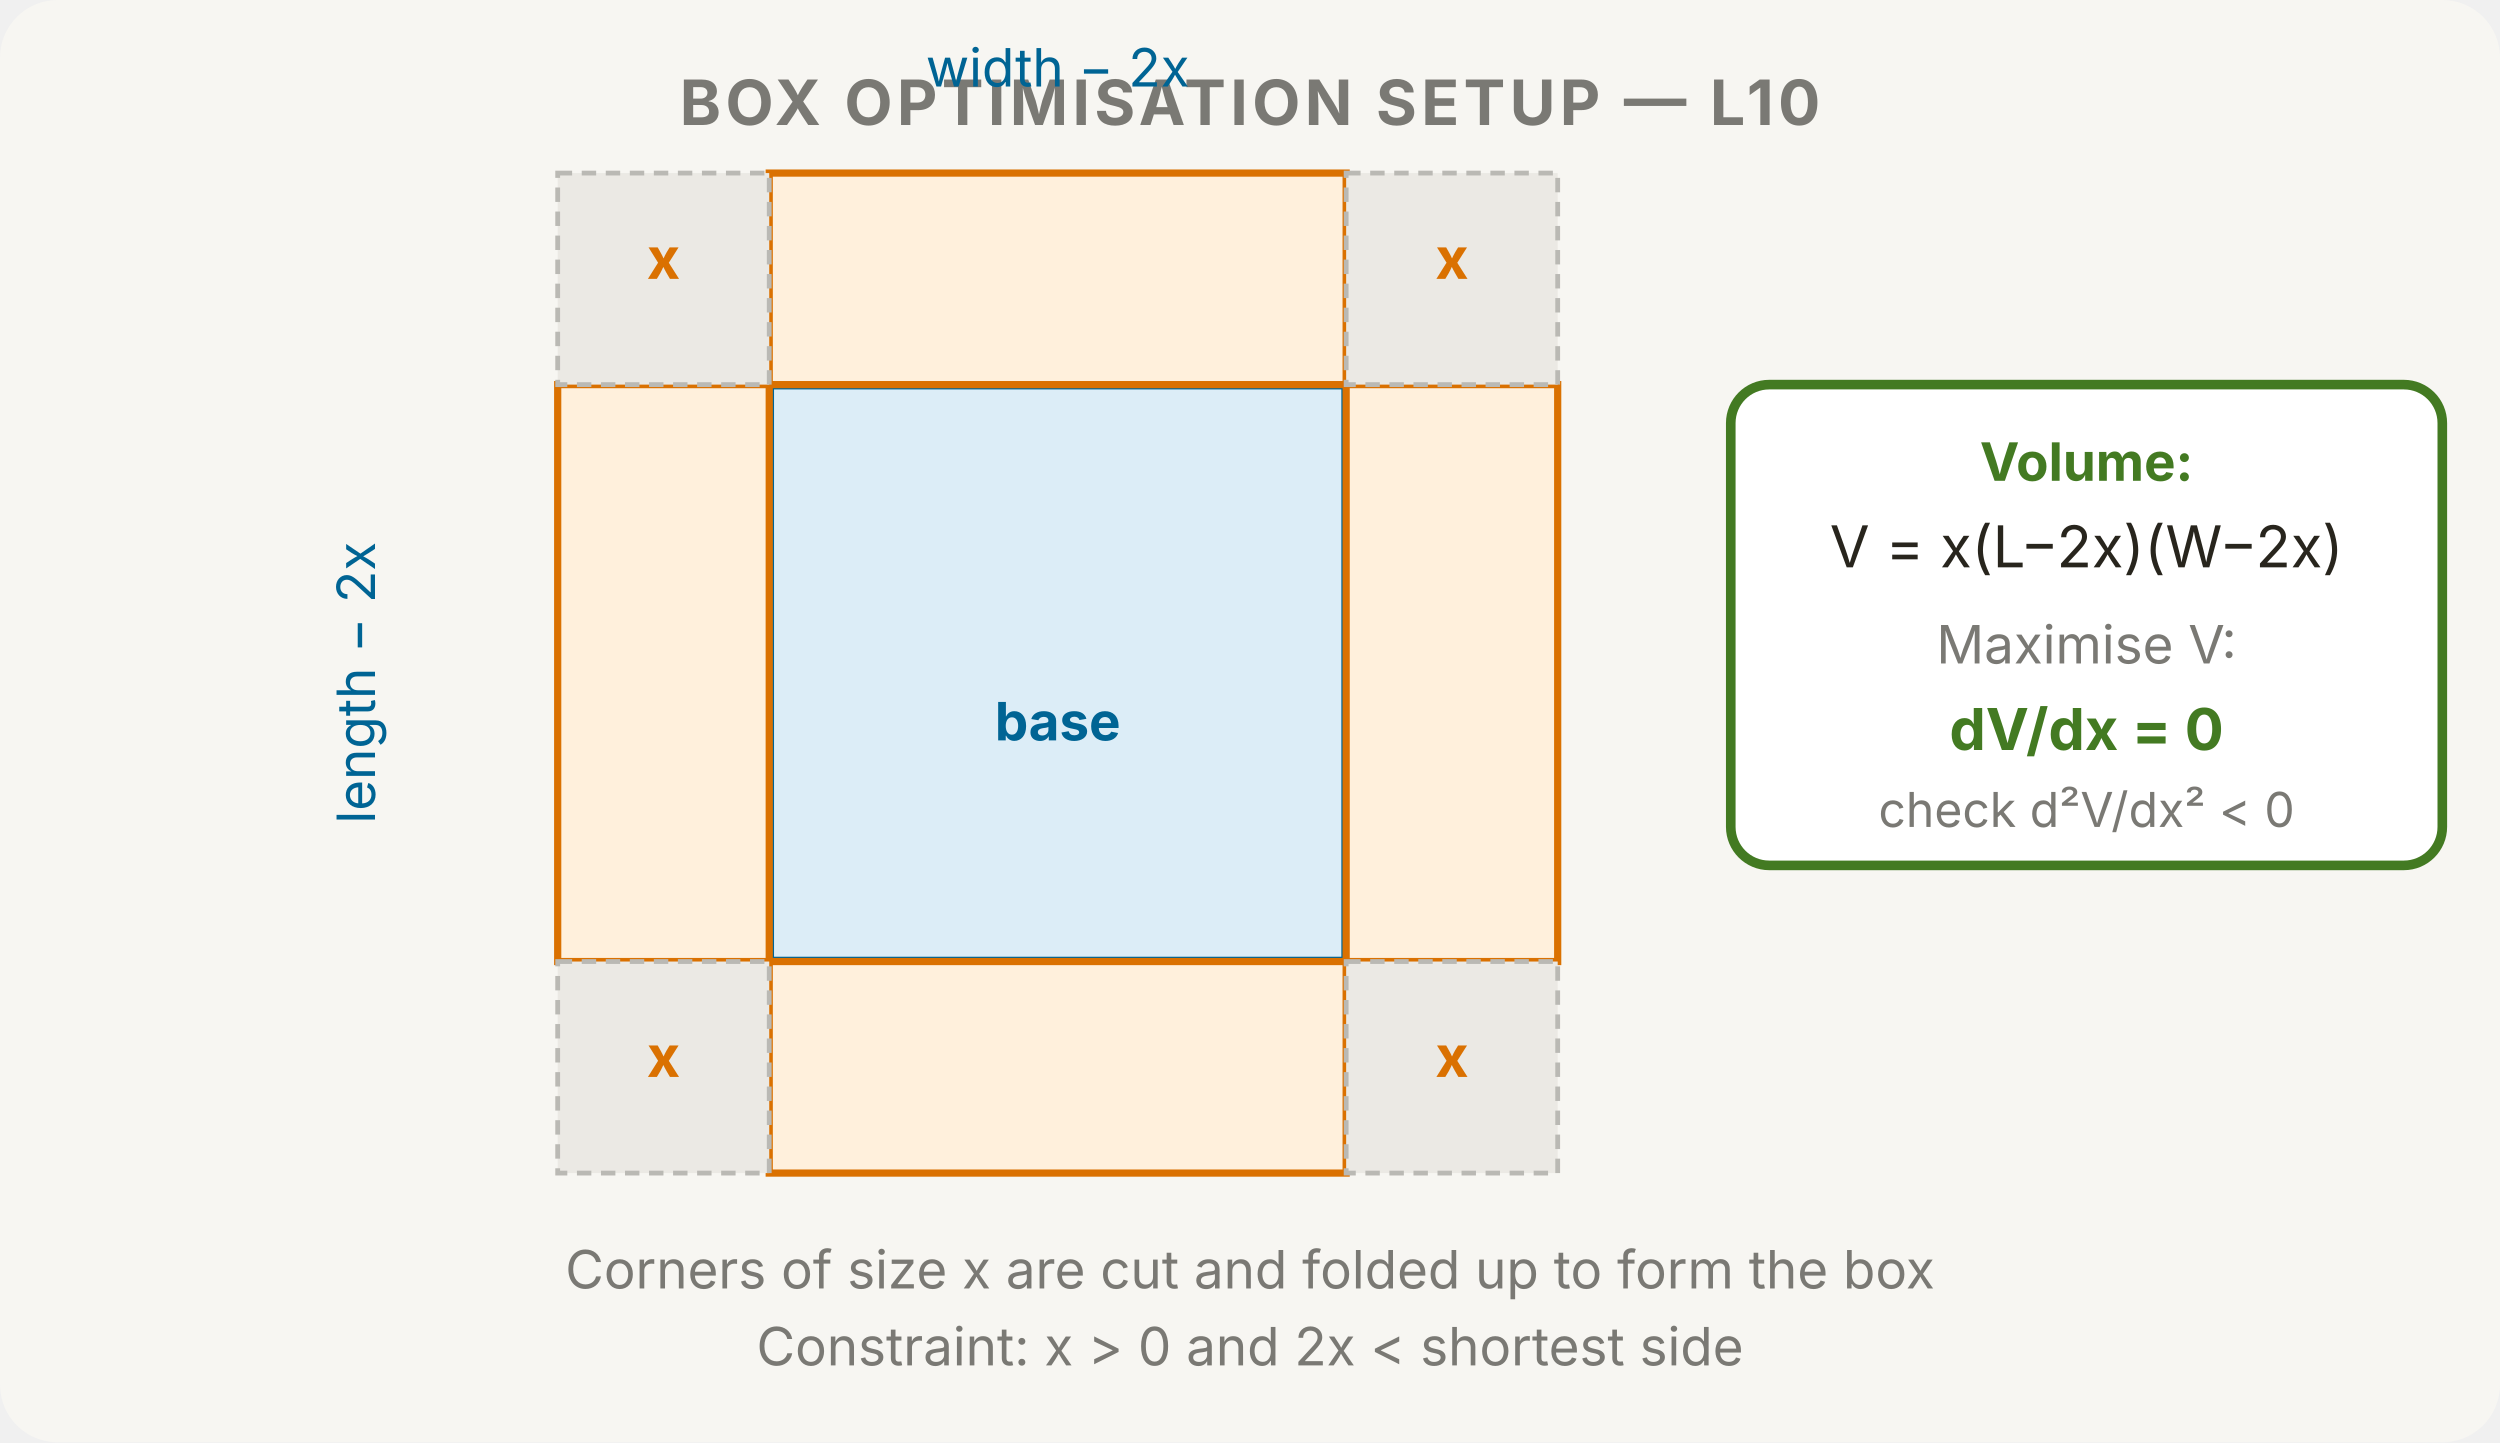
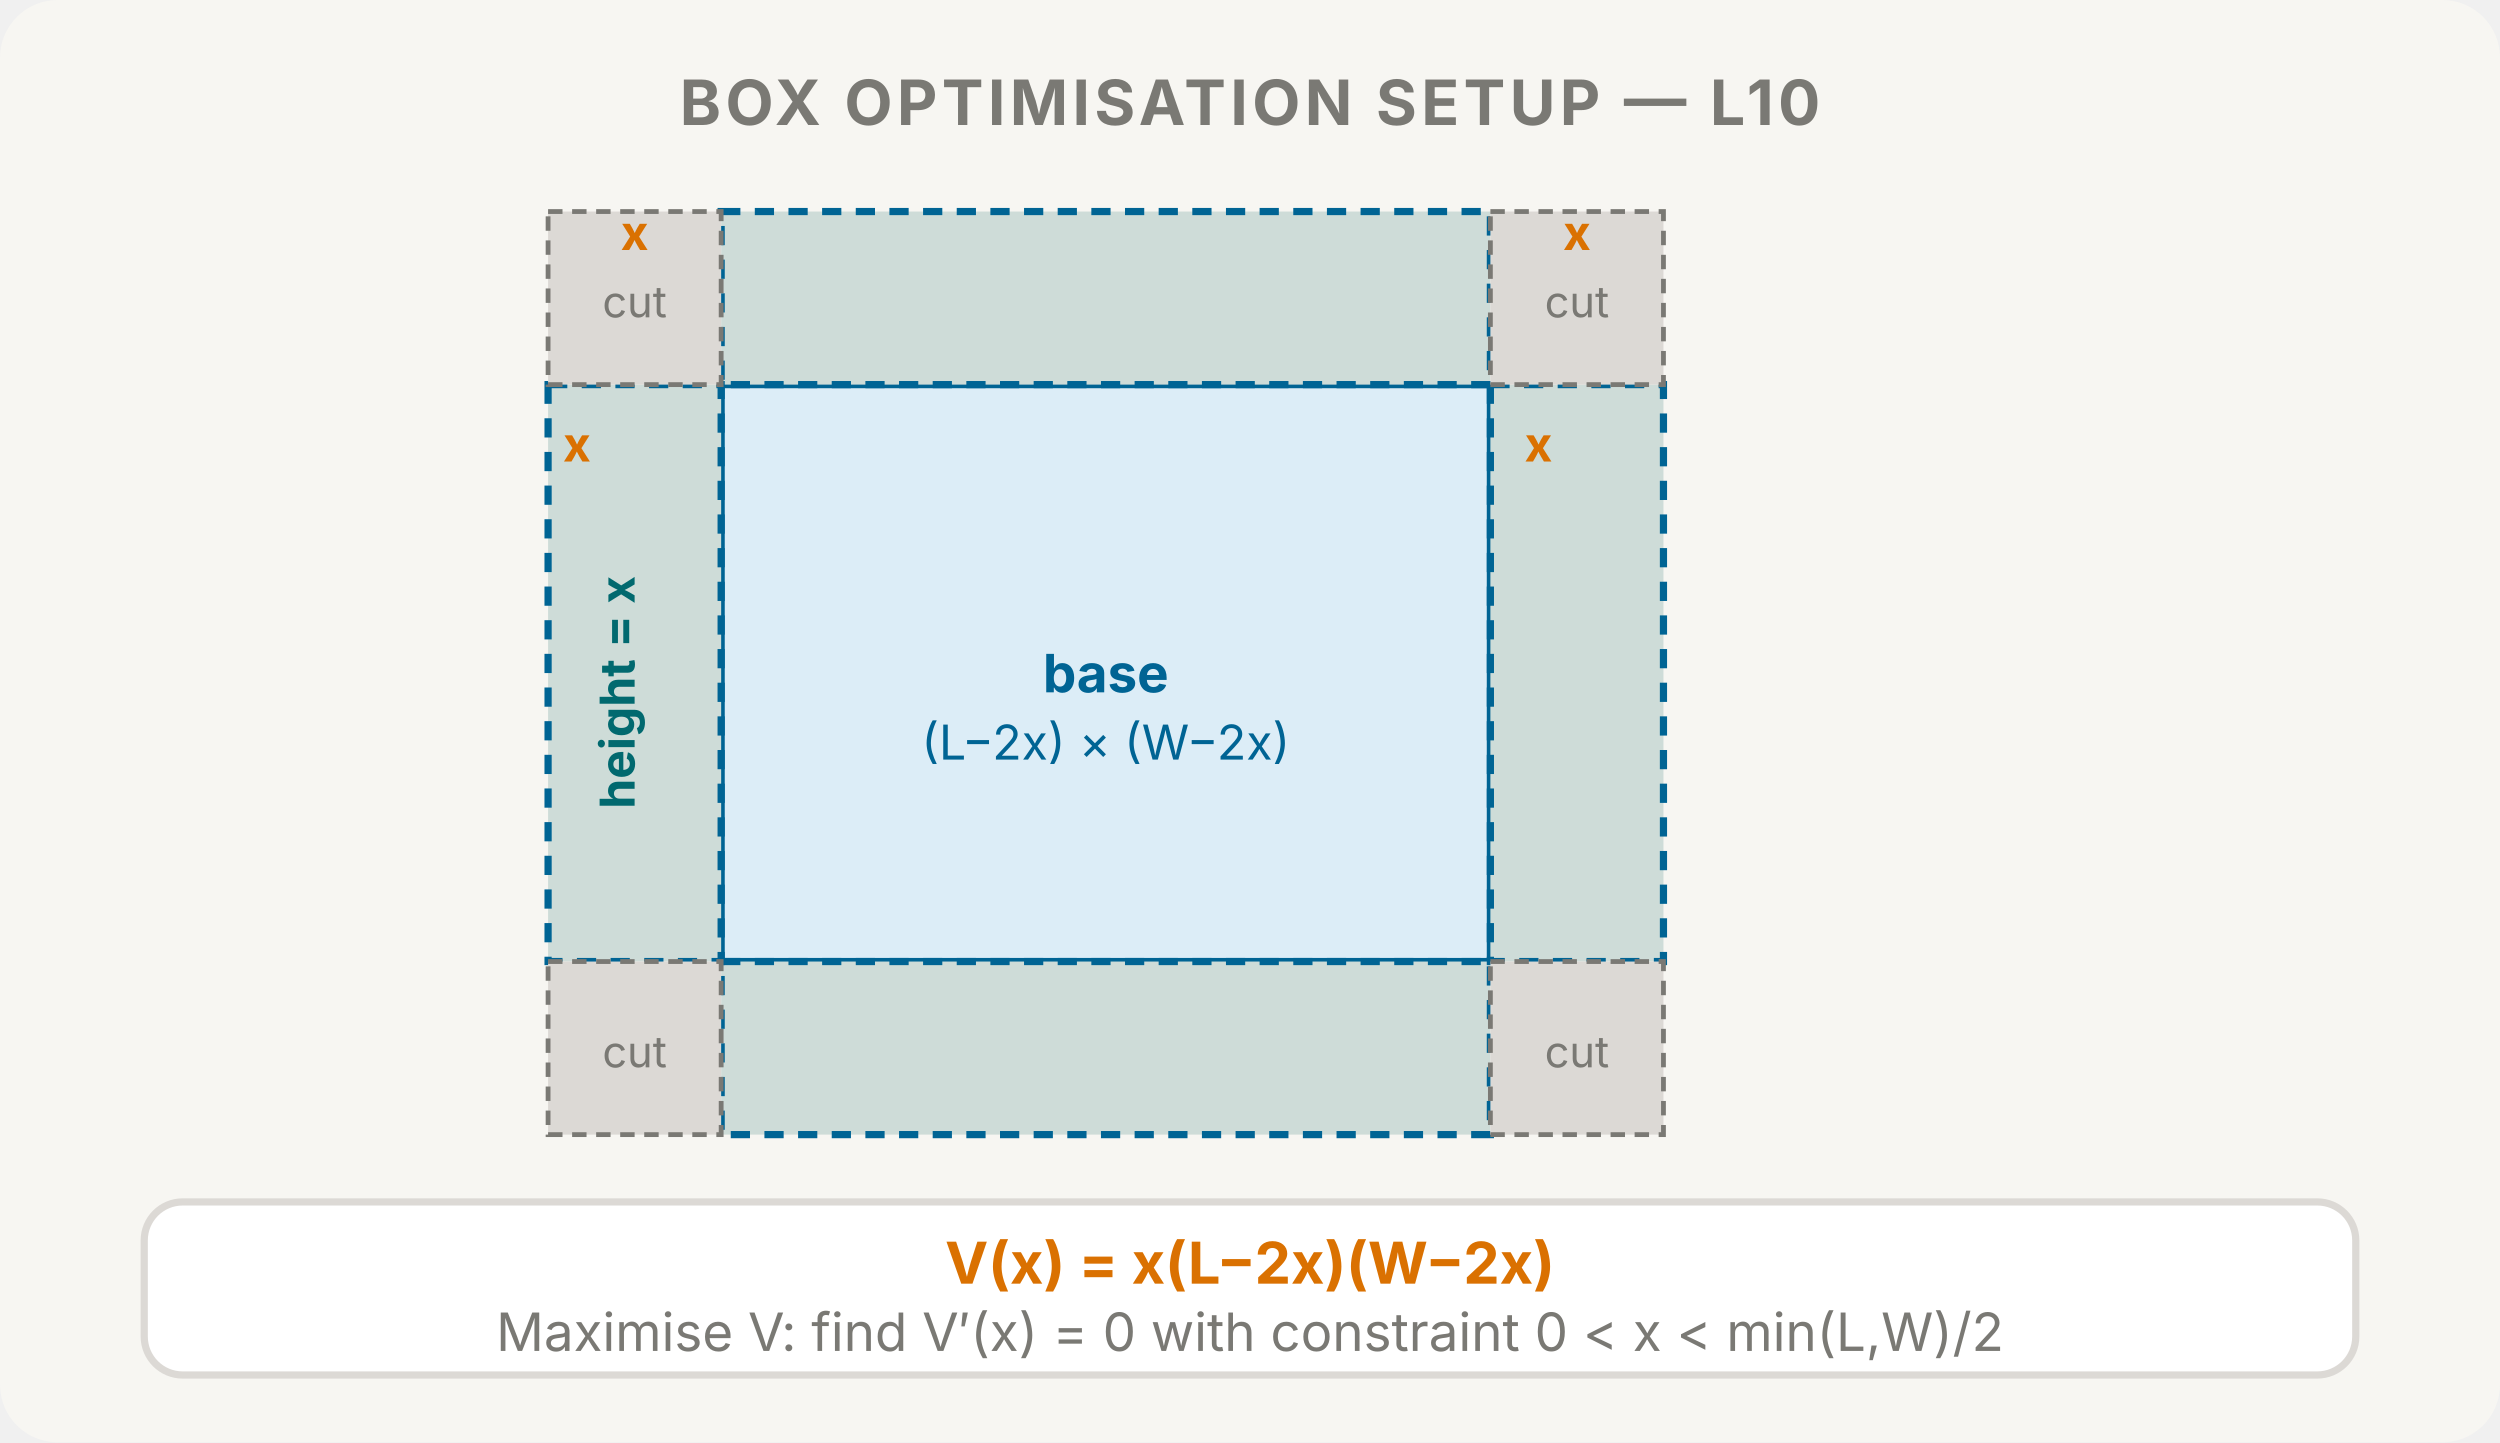
<svg xmlns="http://www.w3.org/2000/svg" viewBox="0 0 520 300" font-family="Inter,Helvetica Neue,sans-serif">
  <rect width="520" height="300" fill="#f7f6f2" rx="12" />
  <text x="260" y="26" font-size="13" font-weight="700" fill="#7a7974" text-anchor="middle" letter-spacing="0.07em">BOX OPTIMISATION SETUP — L10</text>
-   <rect x="160" y="80" width="120" height="120" fill="#dcedf7" stroke="#006494" stroke-width="2" />
-   <rect x="160" y="36" width="120" height="44" fill="#fff0dc" stroke="#da7101" stroke-width="1.5" stroke-dasharray="none" />
-   <rect x="160" y="200" width="120" height="44" fill="#fff0dc" stroke="#da7101" stroke-width="1.5" />
-   <rect x="116" y="80" width="44" height="120" fill="#fff0dc" stroke="#da7101" stroke-width="1.5" />
-   <rect x="280" y="80" width="44" height="120" fill="#fff0dc" stroke="#da7101" stroke-width="1.5" />
-   <rect x="116" y="36" width="44" height="44" fill="#ebe9e4" stroke="#bab9b4" stroke-width="1" stroke-dasharray="3,2" />
-   <rect x="280" y="36" width="44" height="44" fill="#ebe9e4" stroke="#bab9b4" stroke-width="1" stroke-dasharray="3,2" />
-   <rect x="116" y="200" width="44" height="44" fill="#ebe9e4" stroke="#bab9b4" stroke-width="1" stroke-dasharray="3,2" />
-   <rect x="280" y="200" width="44" height="44" fill="#ebe9e4" stroke="#bab9b4" stroke-width="1" stroke-dasharray="3,2" />
-   <text x="138" y="58" font-size="12" fill="#da7101" font-weight="700" text-anchor="middle">x</text>
-   <text x="302" y="58" font-size="12" fill="#da7101" font-weight="700" text-anchor="middle">x</text>
-   <text x="138" y="224" font-size="12" fill="#da7101" font-weight="700" text-anchor="middle">x</text>
-   <text x="302" y="224" font-size="12" fill="#da7101" font-weight="700" text-anchor="middle">x</text>
-   <text x="220" y="18" font-size="11" fill="#006494" text-anchor="middle">width − 2x</text>
-   <text x="78" y="142" font-size="11" fill="#006494" text-anchor="middle" transform="rotate(-90 78 142)">length − 2x</text>
-   <text x="220" y="154" font-size="11" fill="#006494" text-anchor="middle" font-weight="700">base</text>
-   <rect x="360" y="80" width="148" height="100" rx="8" fill="#fff" stroke="#437a22" stroke-width="2" />
-   <text x="434" y="100" font-size="11" fill="#437a22" font-weight="700" text-anchor="middle">Volume:</text>
-   <text x="434" y="118" font-size="12" fill="#28251d" text-anchor="middle">V = x(L−2x)(W−2x)</text>
-   <text x="434" y="138" font-size="11" fill="#7a7974" text-anchor="middle">Maximise V:</text>
-   <text x="434" y="156" font-size="12" fill="#437a22" text-anchor="middle" font-weight="700">dV/dx = 0</text>
-   <text x="434" y="172" font-size="10" fill="#7a7974" text-anchor="middle">check d²V/dx² &lt; 0</text>
-   <text x="260" y="268" font-size="11" fill="#7a7974" text-anchor="middle">Corners of size x are cut and folded up to form the box</text>
-   <text x="260" y="284" font-size="11" fill="#7a7974" text-anchor="middle">Constraint: x &gt; 0 and 2x &lt; shortest side</text>
+   <rect x="150" y="80" width="160" height="120" fill="#dcedf7" stroke="#006494" stroke-width="1.5" stroke-dasharray="none" />
+   <rect x="150" y="44" width="160" height="36" fill="#cedcd8" stroke="#006494" stroke-width="1.5" stroke-dasharray="4,3" />
+   <rect x="150" y="200" width="160" height="36" fill="#cedcd8" stroke="#006494" stroke-width="1.5" stroke-dasharray="4,3" />
+   <rect x="114" y="80" width="36" height="120" fill="#cedcd8" stroke="#006494" stroke-width="1.5" stroke-dasharray="4,3" />
+   <rect x="310" y="80" width="36" height="120" fill="#cedcd8" stroke="#006494" stroke-width="1.5" stroke-dasharray="4,3" />
+   <rect x="114" y="44" width="36" height="36" fill="#dcd9d5" stroke="#7a7974" stroke-width="1" stroke-dasharray="3,2" />
+   <text x="132" y="66" font-size="9" fill="#7a7974" text-anchor="middle">cut</text>
+   <rect x="310" y="44" width="36" height="36" fill="#dcd9d5" stroke="#7a7974" stroke-width="1" stroke-dasharray="3,2" />
+   <text x="328" y="66" font-size="9" fill="#7a7974" text-anchor="middle">cut</text>
+   <rect x="114" y="200" width="36" height="36" fill="#dcd9d5" stroke="#7a7974" stroke-width="1" stroke-dasharray="3,2" />
+   <text x="132" y="222" font-size="9" fill="#7a7974" text-anchor="middle">cut</text>
+   <rect x="310" y="200" width="36" height="36" fill="#dcd9d5" stroke="#7a7974" stroke-width="1" stroke-dasharray="3,2" />
+   <text x="328" y="222" font-size="9" fill="#7a7974" text-anchor="middle">cut</text>
+   <text x="132" y="52" font-size="10" fill="#da7101" font-weight="700" text-anchor="middle">x</text>
+   <text x="328" y="52" font-size="10" fill="#da7101" font-weight="700" text-anchor="middle">x</text>
+   <text x="120" y="96" font-size="10" fill="#da7101" font-weight="700" text-anchor="middle">x</text>
+   <text x="320" y="96" font-size="10" fill="#da7101" font-weight="700" text-anchor="middle">x</text>
+   <text x="230" y="144" font-size="11" fill="#006494" font-weight="700" text-anchor="middle">base</text>
+   <text x="230" y="158" font-size="10" fill="#006494" text-anchor="middle">(L−2x) × (W−2x)</text>
+   <text x="132" y="144" font-size="10" fill="#01696f" font-weight="700" text-anchor="middle" transform="rotate(-90 132 144)">height = x</text>
+   <rect x="30" y="250" width="460" height="36" rx="8" fill="#fff" stroke="#dcd9d5" stroke-width="1.5" />
+   <text x="260" y="267" font-size="12" fill="#da7101" font-weight="700" text-anchor="middle">V(x) = x(L−2x)(W−2x)</text>
+   <text x="260" y="281" font-size="11" fill="#7a7974" text-anchor="middle">Maximise V: find V′(x) = 0 with constraint 0 &lt; x &lt; min(L,W)/2</text>
</svg>
